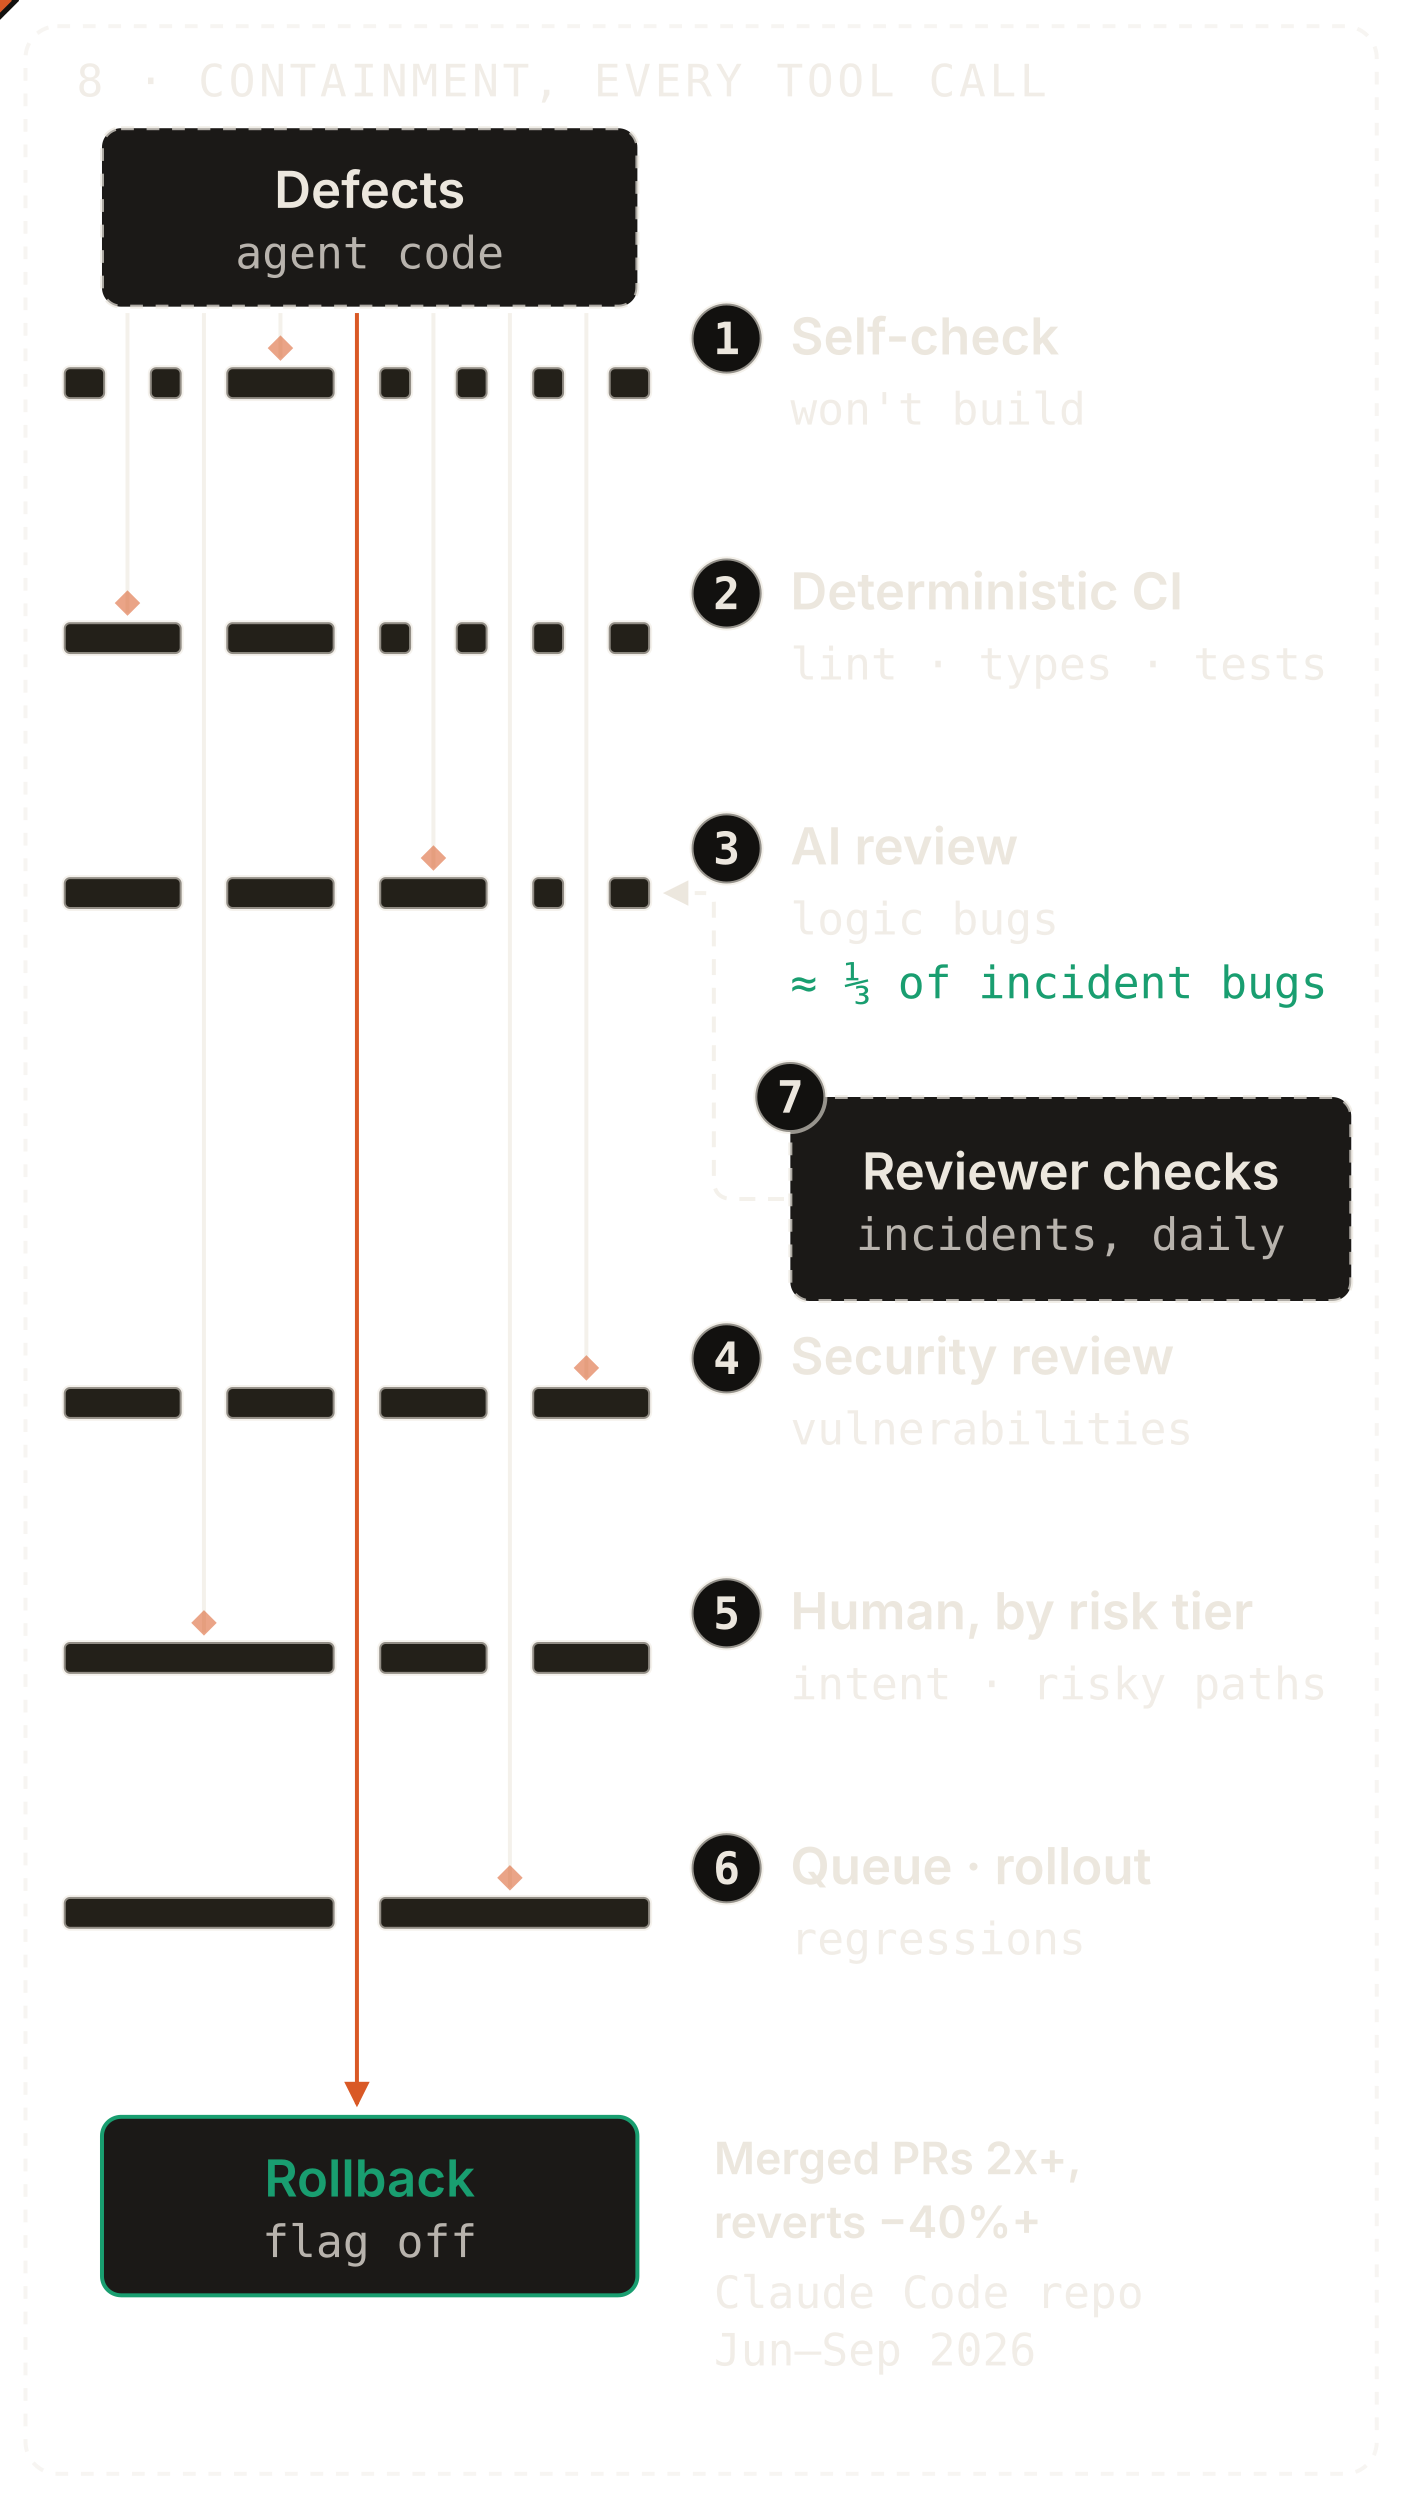
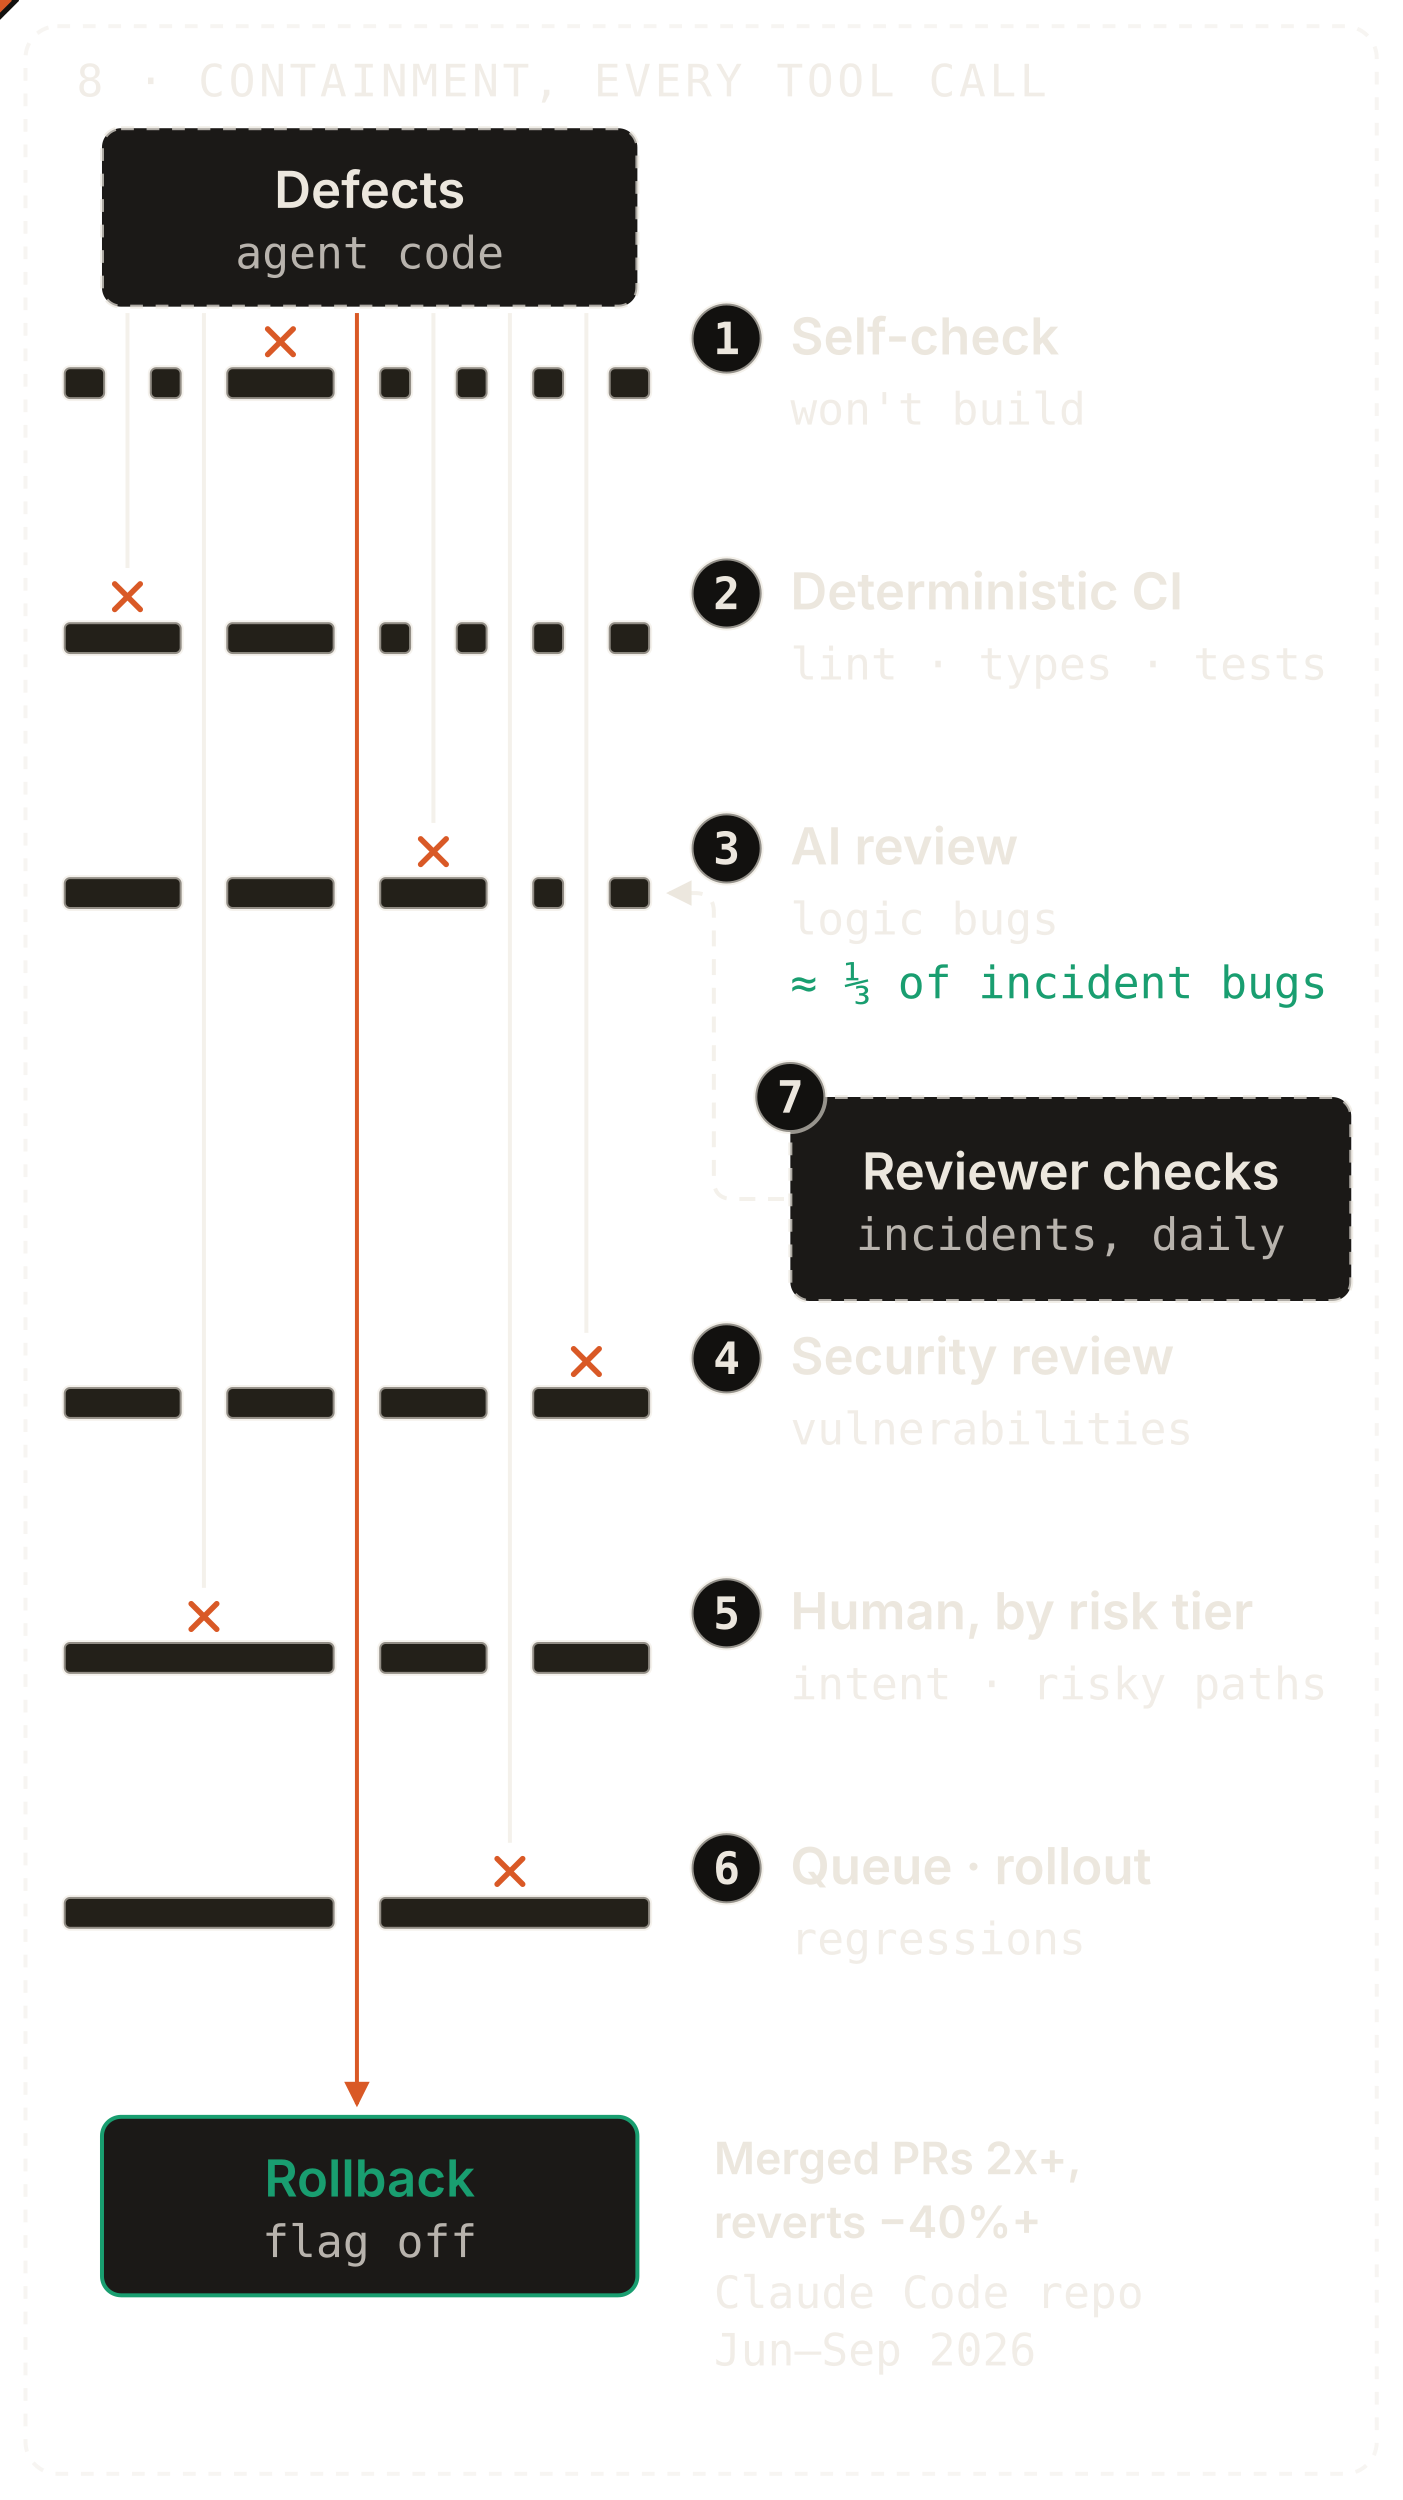
<svg xmlns="http://www.w3.org/2000/svg" viewBox="0 0 440 784" width="350" height="624" color="#ece7de" font-family="ui-sans-serif, system-ui, -apple-system, 'Segoe UI', Inter, Helvetica, Arial, sans-serif" role="img" aria-label="Defects in agent-written code enter on the left as seven packets and pass through six walls in order: the agent's self-check, deterministic CI, multi-agent AI review, security review, human approval by risk tier, and the merge queue with flags and staged rollout. Each wall has holes, and each stops one defect, so the count falls from seven to one; the counts are illustrative, not measured. Anthropic estimates the AI review would have caught about a third of past incident bugs. A seventh layer, a daily eval of past incidents, checks the AI reviewer itself. The one defect that slips through every wall reaches rollback, where a flag is switched off without a deploy. An eighth layer, containment, frames the whole flow: sandboxes and narrow identities limit what any agent can do. In the Claude Code repository from June to September 2026, merged pull requests more than doubled while the reverted share fell by more than 40%.">
  <style>text{user-select:none}</style>
  <g transform="translate(0,0)">
    <defs>
      <marker id="vsm-head" markerWidth="8" markerHeight="8" refX="7" refY="4" orient="auto-start-reverse" markerUnits="userSpaceOnUse">
        <path d="M0,0 L8,4 L0,8 z" fill="currentColor" />
      </marker>
      <marker id="vsm-head-accent" markerWidth="8" markerHeight="8" refX="7" refY="4" orient="auto-start-reverse" markerUnits="userSpaceOnUse">
        <path d="M0,0 L8,4 L0,8 z" fill="#199e70" />
      </marker>
      <marker id="vsm-head-request" markerWidth="8" markerHeight="8" refX="7" refY="4" orient="auto-start-reverse" markerUnits="userSpaceOnUse">
        <path d="M0,0 L8,4 L0,8 z" fill="#3987e5" />
      </marker>
      <marker id="vsm-head-response" markerWidth="8" markerHeight="8" refX="7" refY="4" orient="auto-start-reverse" markerUnits="userSpaceOnUse">
        <path d="M0,0 L8,4 L0,8 z" fill="#199e70" />
      </marker>
      <marker id="vsm-head-change" markerWidth="8" markerHeight="8" refX="7" refY="4" orient="auto-start-reverse" markerUnits="userSpaceOnUse">
        <path d="M0,0 L8,4 L0,8 z" fill="#d95926" />
      </marker>
    </defs>
    <g data-uipack="group">
      <g class="uipack__group-frame">
        <rect x="8" y="8" width="424" height="768" rx="10" fill="none" stroke="currentColor" stroke-opacity="0.4" stroke-width="1.25" stroke-dasharray="4 4" />
        <text x="24" y="30" font-size="14" font-family="ui-monospace, SFMono-Regular, Menlo, Consolas, monospace" letter-spacing=".08em" fill="currentColor" fill-opacity="0.75">8 · CONTAINMENT, EVERY TOOL CALL</text>
      </g>
      <g data-uipack="node">
        <rect x="32" y="40" width="168" height="56" rx="6" fill="#1b1917" stroke="currentColor" stroke-opacity="0.7" stroke-width="1.25" stroke-dasharray="4 4" />
        <path class="uipack__touch-target" d="M 32 40 h 168 v 56 h -168 Z" fill="transparent" stroke="none" aria-hidden="true" />
        <text x="116" y="65" text-anchor="middle" font-size="16" font-weight="600" fill="currentColor">Defects</text>
        <text x="116" y="84" text-anchor="middle" font-size="14" font-family="ui-monospace, SFMono-Regular, Menlo, Consolas, monospace" fill="currentColor" fill-opacity="0.75">agent code</text>
      </g>
      <g>
-         <path data-uipack="connector" d="M40,98 L40,192" fill="none" stroke="currentColor" stroke-opacity="0.6" stroke-width="1.25" />
-         <path d="M40,185 L44,189 L40,193 L36,189 z" fill="#d95926" fill-opacity="0.55" />
+         <path data-uipack="connector" d="M40,98 L40,178" fill="none" stroke="currentColor" stroke-opacity="0.6" stroke-width="1.25" />
+         <g data-uipack="cross" stroke="#d95926" stroke-opacity="1" stroke-width="1.75" stroke-linecap="round" aria-hidden="true">
+           <line x1="36" y1="183" x2="44" y2="191" />
+           <line x1="36" y1="191" x2="44" y2="183" />
+         </g>
        <g data-uipack="packet" data-kind="change">
          <g>
            <path d="M0,-4.8 L4.8,0 L0,4.8 L-4.8,0 Z" fill="#d95926" stroke="#12110f" stroke-width="1.5" />
-             <animateTransform attributeName="transform" type="scale" dur="0.817s" begin="0s" repeatCount="indefinite" calcMode="spline" values="0;1.2;1;1;0" keyTimes="0;0.12;0.2;0.8;1" keySplines="0.2 0.9 0.3 1;0.4 0 0.6 1;0 0 1 1;0.6 0 0.9 0.4" />
-           </g>
-           <animateMotion dur="0.817s" begin="0s" repeatCount="indefinite" path="M40,102 L40,182" calcMode="linear" />
-         </g>
-       </g>
-       <g>
-         <path data-uipack="connector" d="M64,98 L64,512" fill="none" stroke="currentColor" stroke-opacity="0.6" stroke-width="1.25" />
-         <path d="M64,505 L68,509 L64,513 L60,509 z" fill="#d95926" fill-opacity="0.55" />
+             <animateTransform attributeName="transform" type="scale" dur="0.7s" begin="0s" repeatCount="indefinite" calcMode="spline" values="0;1.2;1;1;0" keyTimes="0;0.12;0.2;0.8;1" keySplines="0.2 0.9 0.3 1;0.4 0 0.6 1;0 0 1 1;0.6 0 0.9 0.4" />
+           </g>
+           <animateMotion dur="0.7s" begin="0s" repeatCount="indefinite" path="M40,102 L40,168" calcMode="linear" />
+         </g>
+       </g>
+       <g>
+         <path data-uipack="connector" d="M64,98 L64,498" fill="none" stroke="currentColor" stroke-opacity="0.6" stroke-width="1.25" />
+         <g data-uipack="cross" stroke="#d95926" stroke-opacity="1" stroke-width="1.75" stroke-linecap="round" aria-hidden="true">
+           <line x1="60" y1="503" x2="68" y2="511" />
+           <line x1="60" y1="511" x2="68" y2="503" />
+         </g>
        <g data-uipack="packet" data-kind="change">
          <g>
            <path d="M0,-4.8 L4.8,0 L0,4.8 L-4.8,0 Z" fill="#d95926" stroke="#12110f" stroke-width="1.5" />
-             <animateTransform attributeName="transform" type="scale" dur="3.483s" begin="-0.7s" repeatCount="indefinite" calcMode="spline" values="0;1.2;1;1;0" keyTimes="0;0.048;0.08;0.908;1" keySplines="0.2 0.9 0.3 1;0.4 0 0.6 1;0 0 1 1;0.6 0 0.9 0.4" />
-           </g>
-           <animateMotion dur="3.483s" begin="-0.7s" repeatCount="indefinite" path="M64,102 L64,502" calcMode="linear" />
-         </g>
-       </g>
-       <g>
-         <path data-uipack="connector" d="M88,98 L88,112" fill="none" stroke="currentColor" stroke-opacity="0.6" stroke-width="1.25" />
-         <path d="M88,105 L92,109 L88,113 L84,109 z" fill="#d95926" fill-opacity="0.55" />
+             <animateTransform attributeName="transform" type="scale" dur="3.367s" begin="-0.7s" repeatCount="indefinite" calcMode="spline" values="0;1.2;1;1;0" keyTimes="0;0.05;0.083;0.905;1" keySplines="0.2 0.9 0.3 1;0.4 0 0.6 1;0 0 1 1;0.6 0 0.9 0.4" />
+           </g>
+           <animateMotion dur="3.367s" begin="-0.7s" repeatCount="indefinite" path="M64,102 L64,488" calcMode="linear" />
+         </g>
+       </g>
+       <g>
+         <path data-uipack="connector" d="M88,98 L88,98" fill="none" stroke="currentColor" stroke-opacity="0.6" stroke-width="1.25" />
+         <g data-uipack="cross" stroke="#d95926" stroke-opacity="1" stroke-width="1.75" stroke-linecap="round" aria-hidden="true">
+           <line x1="84" y1="103" x2="92" y2="111" />
+           <line x1="84" y1="111" x2="92" y2="103" />
+         </g>
      </g>
      <g>
        <path data-uipack="connector" data-flow="slip" data-kind="change" d="M112,98 L112,660" fill="none" stroke="#d95926" stroke-opacity="1" stroke-width="1.25" marker-end="url(#vsm-head-change)" />
        <g data-uipack="packet" data-flow="slip" data-kind="change">
          <g>
            <path d="M0,-4.8 L4.8,0 L0,4.8 L-4.8,0 Z" fill="#d95926" stroke="#12110f" stroke-width="1.5" />
            <animateTransform attributeName="transform" type="scale" dur="4.733s" begin="0s" repeatCount="indefinite" calcMode="spline" values="0;1.2;1;1;0" keyTimes="0;0.035;0.059;0.932;1" keySplines="0.2 0.9 0.3 1;0.4 0 0.6 1;0 0 1 1;0.6 0 0.9 0.4" />
          </g>
          <animateMotion dur="4.733s" begin="0s" repeatCount="indefinite" path="M112,102 L112,652" calcMode="linear" />
        </g>
        <g data-uipack="packet" data-flow="slip" data-kind="change">
          <g>
            <path d="M0,-4.8 L4.8,0 L0,4.8 L-4.8,0 Z" fill="#d95926" stroke="#12110f" stroke-width="1.5" />
            <animateTransform attributeName="transform" type="scale" dur="4.733s" begin="-2.367s" repeatCount="indefinite" calcMode="spline" values="0;1.2;1;1;0" keyTimes="0;0.035;0.059;0.932;1" keySplines="0.2 0.9 0.3 1;0.4 0 0.6 1;0 0 1 1;0.6 0 0.9 0.4" />
          </g>
          <animateMotion dur="4.733s" begin="-2.367s" repeatCount="indefinite" path="M112,102 L112,652" calcMode="linear" />
        </g>
      </g>
      <g>
-         <path data-uipack="connector" d="M136,98 L136,272" fill="none" stroke="currentColor" stroke-opacity="0.6" stroke-width="1.25" />
-         <path d="M136,265 L140,269 L136,273 L132,269 z" fill="#d95926" fill-opacity="0.55" />
-       </g>
-       <g>
-         <path data-uipack="connector" d="M160,98 L160,592" fill="none" stroke="currentColor" stroke-opacity="0.6" stroke-width="1.25" />
-         <path d="M160,585 L164,589 L160,593 L156,589 z" fill="#d95926" fill-opacity="0.55" />
+         <path data-uipack="connector" d="M136,98 L136,258" fill="none" stroke="currentColor" stroke-opacity="0.6" stroke-width="1.25" />
+         <g data-uipack="cross" stroke="#d95926" stroke-opacity="1" stroke-width="1.75" stroke-linecap="round" aria-hidden="true">
+           <line x1="132" y1="263" x2="140" y2="271" />
+           <line x1="132" y1="271" x2="140" y2="263" />
+         </g>
+       </g>
+       <g>
+         <path data-uipack="connector" d="M160,98 L160,578" fill="none" stroke="currentColor" stroke-opacity="0.6" stroke-width="1.25" />
+         <g data-uipack="cross" stroke="#d95926" stroke-opacity="1" stroke-width="1.75" stroke-linecap="round" aria-hidden="true">
+           <line x1="156" y1="583" x2="164" y2="591" />
+           <line x1="156" y1="591" x2="164" y2="583" />
+         </g>
        <g data-uipack="packet" data-kind="change">
          <g>
            <path d="M0,-4.8 L4.8,0 L0,4.8 L-4.8,0 Z" fill="#d95926" stroke="#12110f" stroke-width="1.5" />
-             <animateTransform attributeName="transform" type="scale" dur="4.15s" begin="-3.5s" repeatCount="indefinite" calcMode="spline" values="0;1.2;1;1;0" keyTimes="0;0.04;0.067;0.923;1" keySplines="0.2 0.9 0.3 1;0.4 0 0.6 1;0 0 1 1;0.6 0 0.9 0.4" />
-           </g>
-           <animateMotion dur="4.15s" begin="-3.5s" repeatCount="indefinite" path="M160,102 L160,582" calcMode="linear" />
-         </g>
-       </g>
-       <g>
-         <path data-uipack="connector" d="M184,98 L184,432" fill="none" stroke="currentColor" stroke-opacity="0.6" stroke-width="1.25" />
-         <path d="M184,425 L188,429 L184,433 L180,429 z" fill="#d95926" fill-opacity="0.55" />
-       </g>
-       <g>
+             <animateTransform attributeName="transform" type="scale" dur="4.033s" begin="-3.5s" repeatCount="indefinite" calcMode="spline" values="0;1.2;1;1;0" keyTimes="0;0.042;0.069;0.921;1" keySplines="0.2 0.9 0.3 1;0.4 0 0.6 1;0 0 1 1;0.6 0 0.9 0.4" />
+           </g>
+           <animateMotion dur="4.033s" begin="-3.5s" repeatCount="indefinite" path="M160,102 L160,568" calcMode="linear" />
+         </g>
+       </g>
+       <g>
+         <path data-uipack="connector" d="M184,98 L184,418" fill="none" stroke="currentColor" stroke-opacity="0.6" stroke-width="1.25" />
+         <g data-uipack="cross" stroke="#d95926" stroke-opacity="1" stroke-width="1.75" stroke-linecap="round" aria-hidden="true">
+           <line x1="180" y1="423" x2="188" y2="431" />
+           <line x1="180" y1="431" x2="188" y2="423" />
+         </g>
+       </g>
+       <g data-uipack="wall">
        <rect x="20" y="115" width="13" height="10" rx="2" fill="#232019" stroke="currentColor" stroke-opacity="0.55" stroke-width="1.25" />
        <rect x="47" y="115" width="10" height="10" rx="2" fill="#232019" stroke="currentColor" stroke-opacity="0.55" stroke-width="1.25" />
        <rect x="71" y="115" width="34" height="10" rx="2" fill="#232019" stroke="currentColor" stroke-opacity="0.55" stroke-width="1.25" />
        <rect x="119" y="115" width="10" height="10" rx="2" fill="#232019" stroke="currentColor" stroke-opacity="0.55" stroke-width="1.25" />
        <rect x="143" y="115" width="10" height="10" rx="2" fill="#232019" stroke="currentColor" stroke-opacity="0.55" stroke-width="1.25" />
        <rect x="167" y="115" width="10" height="10" rx="2" fill="#232019" stroke="currentColor" stroke-opacity="0.55" stroke-width="1.25" />
        <rect x="191" y="115" width="13" height="10" rx="2" fill="#232019" stroke="currentColor" stroke-opacity="0.55" stroke-width="1.25" />
      </g>
-       <g>
+       <g data-uipack="wall">
        <rect x="20" y="195" width="37" height="10" rx="2" fill="#232019" stroke="currentColor" stroke-opacity="0.55" stroke-width="1.25" />
        <rect x="71" y="195" width="34" height="10" rx="2" fill="#232019" stroke="currentColor" stroke-opacity="0.55" stroke-width="1.25" />
        <rect x="119" y="195" width="10" height="10" rx="2" fill="#232019" stroke="currentColor" stroke-opacity="0.55" stroke-width="1.25" />
        <rect x="143" y="195" width="10" height="10" rx="2" fill="#232019" stroke="currentColor" stroke-opacity="0.55" stroke-width="1.25" />
        <rect x="167" y="195" width="10" height="10" rx="2" fill="#232019" stroke="currentColor" stroke-opacity="0.55" stroke-width="1.25" />
        <rect x="191" y="195" width="13" height="10" rx="2" fill="#232019" stroke="currentColor" stroke-opacity="0.55" stroke-width="1.25" />
      </g>
-       <g>
+       <g data-uipack="wall">
        <rect x="20" y="275" width="37" height="10" rx="2" fill="#232019" stroke="currentColor" stroke-opacity="0.55" stroke-width="1.25" />
        <rect x="71" y="275" width="34" height="10" rx="2" fill="#232019" stroke="currentColor" stroke-opacity="0.55" stroke-width="1.25" />
        <rect x="119" y="275" width="34" height="10" rx="2" fill="#232019" stroke="currentColor" stroke-opacity="0.55" stroke-width="1.25" />
        <rect x="167" y="275" width="10" height="10" rx="2" fill="#232019" stroke="currentColor" stroke-opacity="0.55" stroke-width="1.25" />
        <rect x="191" y="275" width="13" height="10" rx="2" fill="#232019" stroke="currentColor" stroke-opacity="0.55" stroke-width="1.25" />
      </g>
-       <g>
+       <g data-uipack="wall">
        <rect x="20" y="435" width="37" height="10" rx="2" fill="#232019" stroke="currentColor" stroke-opacity="0.55" stroke-width="1.25" />
        <rect x="71" y="435" width="34" height="10" rx="2" fill="#232019" stroke="currentColor" stroke-opacity="0.55" stroke-width="1.25" />
        <rect x="119" y="435" width="34" height="10" rx="2" fill="#232019" stroke="currentColor" stroke-opacity="0.55" stroke-width="1.25" />
        <rect x="167" y="435" width="37" height="10" rx="2" fill="#232019" stroke="currentColor" stroke-opacity="0.55" stroke-width="1.25" />
      </g>
-       <g>
+       <g data-uipack="wall">
        <rect x="20" y="515" width="85" height="10" rx="2" fill="#232019" stroke="currentColor" stroke-opacity="0.55" stroke-width="1.25" />
        <rect x="119" y="515" width="34" height="10" rx="2" fill="#232019" stroke="currentColor" stroke-opacity="0.55" stroke-width="1.25" />
        <rect x="167" y="515" width="37" height="10" rx="2" fill="#232019" stroke="currentColor" stroke-opacity="0.55" stroke-width="1.25" />
      </g>
-       <g>
+       <g data-uipack="wall">
        <rect x="20" y="595" width="85" height="10" rx="2" fill="#232019" stroke="currentColor" stroke-opacity="0.55" stroke-width="1.25" />
        <rect x="119" y="595" width="85" height="10" rx="2" fill="#232019" stroke="currentColor" stroke-opacity="0.55" stroke-width="1.25" />
      </g>
      <g>
        <g data-uipack="badge">
          <circle cx="228" cy="106" r="11" fill="#12110f" stroke="currentColor" stroke-opacity="0.6" stroke-width="1.25" />
          <text x="228" y="110.9" text-anchor="middle" font-size="14" font-family="ui-monospace, SFMono-Regular, Menlo, Consolas, monospace" font-weight="600" fill="currentColor">1</text>
        </g>
        <text x="248" y="111" font-size="16" font-family="ui-sans-serif, system-ui, -apple-system, 'Segoe UI', Inter, Helvetica, Arial, sans-serif" font-weight="600" text-anchor="start" fill="currentColor" fill-opacity="1">Self-check</text>
        <text x="248" y="133" font-size="14" font-family="ui-monospace, SFMono-Regular, Menlo, Consolas, monospace" font-weight="400" text-anchor="start" fill="currentColor" fill-opacity="0.72">won't build</text>
      </g>
      <g>
        <g data-uipack="badge">
          <circle cx="228" cy="186" r="11" fill="#12110f" stroke="currentColor" stroke-opacity="0.6" stroke-width="1.25" />
          <text x="228" y="190.9" text-anchor="middle" font-size="14" font-family="ui-monospace, SFMono-Regular, Menlo, Consolas, monospace" font-weight="600" fill="currentColor">2</text>
        </g>
        <text x="248" y="191" font-size="16" font-family="ui-sans-serif, system-ui, -apple-system, 'Segoe UI', Inter, Helvetica, Arial, sans-serif" font-weight="600" text-anchor="start" fill="currentColor" fill-opacity="1">Deterministic CI</text>
        <text x="248" y="213" font-size="14" font-family="ui-monospace, SFMono-Regular, Menlo, Consolas, monospace" font-weight="400" text-anchor="start" fill="currentColor" fill-opacity="0.72">lint · types · tests</text>
      </g>
      <g>
        <g data-uipack="badge">
          <circle cx="228" cy="266" r="11" fill="#12110f" stroke="currentColor" stroke-opacity="0.6" stroke-width="1.25" />
          <text x="228" y="270.9" text-anchor="middle" font-size="14" font-family="ui-monospace, SFMono-Regular, Menlo, Consolas, monospace" font-weight="600" fill="currentColor">3</text>
        </g>
        <text x="248" y="271" font-size="16" font-family="ui-sans-serif, system-ui, -apple-system, 'Segoe UI', Inter, Helvetica, Arial, sans-serif" font-weight="600" text-anchor="start" fill="currentColor" fill-opacity="1">AI review</text>
        <text x="248" y="293" font-size="14" font-family="ui-monospace, SFMono-Regular, Menlo, Consolas, monospace" font-weight="400" text-anchor="start" fill="currentColor" fill-opacity="0.72">logic bugs</text>
      </g>
      <g>
        <g data-uipack="badge">
          <circle cx="228" cy="426" r="11" fill="#12110f" stroke="currentColor" stroke-opacity="0.6" stroke-width="1.25" />
          <text x="228" y="430.9" text-anchor="middle" font-size="14" font-family="ui-monospace, SFMono-Regular, Menlo, Consolas, monospace" font-weight="600" fill="currentColor">4</text>
        </g>
        <text x="248" y="431" font-size="16" font-family="ui-sans-serif, system-ui, -apple-system, 'Segoe UI', Inter, Helvetica, Arial, sans-serif" font-weight="600" text-anchor="start" fill="currentColor" fill-opacity="1">Security review</text>
        <text x="248" y="453" font-size="14" font-family="ui-monospace, SFMono-Regular, Menlo, Consolas, monospace" font-weight="400" text-anchor="start" fill="currentColor" fill-opacity="0.72">vulnerabilities</text>
      </g>
      <g>
        <g data-uipack="badge">
          <circle cx="228" cy="506" r="11" fill="#12110f" stroke="currentColor" stroke-opacity="0.6" stroke-width="1.25" />
          <text x="228" y="510.9" text-anchor="middle" font-size="14" font-family="ui-monospace, SFMono-Regular, Menlo, Consolas, monospace" font-weight="600" fill="currentColor">5</text>
        </g>
        <text x="248" y="511" font-size="16" font-family="ui-sans-serif, system-ui, -apple-system, 'Segoe UI', Inter, Helvetica, Arial, sans-serif" font-weight="600" text-anchor="start" fill="currentColor" fill-opacity="1">Human, by risk tier</text>
        <text x="248" y="533" font-size="14" font-family="ui-monospace, SFMono-Regular, Menlo, Consolas, monospace" font-weight="400" text-anchor="start" fill="currentColor" fill-opacity="0.72">intent · risky paths</text>
      </g>
      <g>
        <g data-uipack="badge">
          <circle cx="228" cy="586" r="11" fill="#12110f" stroke="currentColor" stroke-opacity="0.6" stroke-width="1.25" />
          <text x="228" y="590.9" text-anchor="middle" font-size="14" font-family="ui-monospace, SFMono-Regular, Menlo, Consolas, monospace" font-weight="600" fill="currentColor">6</text>
        </g>
        <text x="248" y="591" font-size="16" font-family="ui-sans-serif, system-ui, -apple-system, 'Segoe UI', Inter, Helvetica, Arial, sans-serif" font-weight="600" text-anchor="start" fill="currentColor" fill-opacity="1">Queue · rollout</text>
        <text x="248" y="613" font-size="14" font-family="ui-monospace, SFMono-Regular, Menlo, Consolas, monospace" font-weight="400" text-anchor="start" fill="currentColor" fill-opacity="0.72">regressions</text>
      </g>
      <text x="248" y="313" font-size="14" font-family="ui-monospace, SFMono-Regular, Menlo, Consolas, monospace" font-weight="400" text-anchor="start" fill="#199e70" fill-opacity="1">≈ ⅓ of incident bugs</text>
-       <path data-uipack="connector" d="M246,376 L230,376 Q224,376 224,370 L224,283 Q224,280 221,280 L218,280" fill="none" stroke="currentColor" stroke-opacity="0.6" stroke-width="1.25" stroke-dasharray="5 4" />
-       <path d="M216,276 L208,280 L216,284 z" fill="currentColor" />
+       <path data-uipack="connector" d="M246,376 L230,376 Q224,376 224,370 L224,286 Q224,280 218,280 L210,280" fill="none" stroke="currentColor" stroke-opacity="0.6" stroke-width="1.25" stroke-dasharray="5 4" marker-end="url(#vsm-head)" />
      <g data-uipack="node">
        <rect x="248" y="344" width="176" height="64" rx="6" fill="#1b1917" stroke="currentColor" stroke-opacity="0.7" stroke-width="1.25" stroke-dasharray="4 4" />
        <path class="uipack__touch-target" d="M 248 344 h 176 v 64 h -176 Z" fill="transparent" stroke="none" aria-hidden="true" />
        <text x="336" y="373" text-anchor="middle" font-size="16" font-weight="600" fill="currentColor">Reviewer checks</text>
        <text x="336" y="392" text-anchor="middle" font-size="14" font-family="ui-monospace, SFMono-Regular, Menlo, Consolas, monospace" fill="currentColor" fill-opacity="0.75">incidents, daily</text>
      </g>
      <g data-uipack="badge">
        <circle cx="248" cy="344" r="11" fill="#12110f" stroke="currentColor" stroke-opacity="0.6" stroke-width="1.25" />
        <text x="248" y="348.9" text-anchor="middle" font-size="14" font-family="ui-monospace, SFMono-Regular, Menlo, Consolas, monospace" font-weight="600" fill="currentColor">7</text>
      </g>
      <g data-uipack="node" data-flow="slip">
        <rect x="32" y="664" width="168" height="56" rx="6" fill="#1b1917" stroke="#199e70" stroke-opacity="1" stroke-width="1.25" />
        <path class="uipack__touch-target" d="M 32 664 h 168 v 56 h -168 Z" fill="transparent" stroke="none" aria-hidden="true" />
        <text x="116" y="689" text-anchor="middle" font-size="16" font-weight="600" fill="#199e70">Rollback</text>
        <text x="116" y="708" text-anchor="middle" font-size="14" font-family="ui-monospace, SFMono-Regular, Menlo, Consolas, monospace" fill="currentColor" fill-opacity="0.75">flag off</text>
      </g>
      <text x="224" y="682" font-size="14" font-family="ui-sans-serif, system-ui, -apple-system, 'Segoe UI', Inter, Helvetica, Arial, sans-serif" font-weight="600" text-anchor="start" fill="currentColor" fill-opacity="1">Merged PRs 2x+,</text>
      <text x="224" y="702" font-size="14" font-family="ui-sans-serif, system-ui, -apple-system, 'Segoe UI', Inter, Helvetica, Arial, sans-serif" font-weight="600" text-anchor="start" fill="currentColor" fill-opacity="1">reverts −40%+</text>
      <text x="224" y="724" font-size="14" font-family="ui-monospace, SFMono-Regular, Menlo, Consolas, monospace" font-weight="400" text-anchor="start" fill="currentColor" fill-opacity="0.72">Claude Code repo</text>
      <text x="224" y="742" font-size="14" font-family="ui-monospace, SFMono-Regular, Menlo, Consolas, monospace" font-weight="400" text-anchor="start" fill="currentColor" fill-opacity="0.72">Jun–Sep 2026</text>
    </g>
  </g>
</svg>
